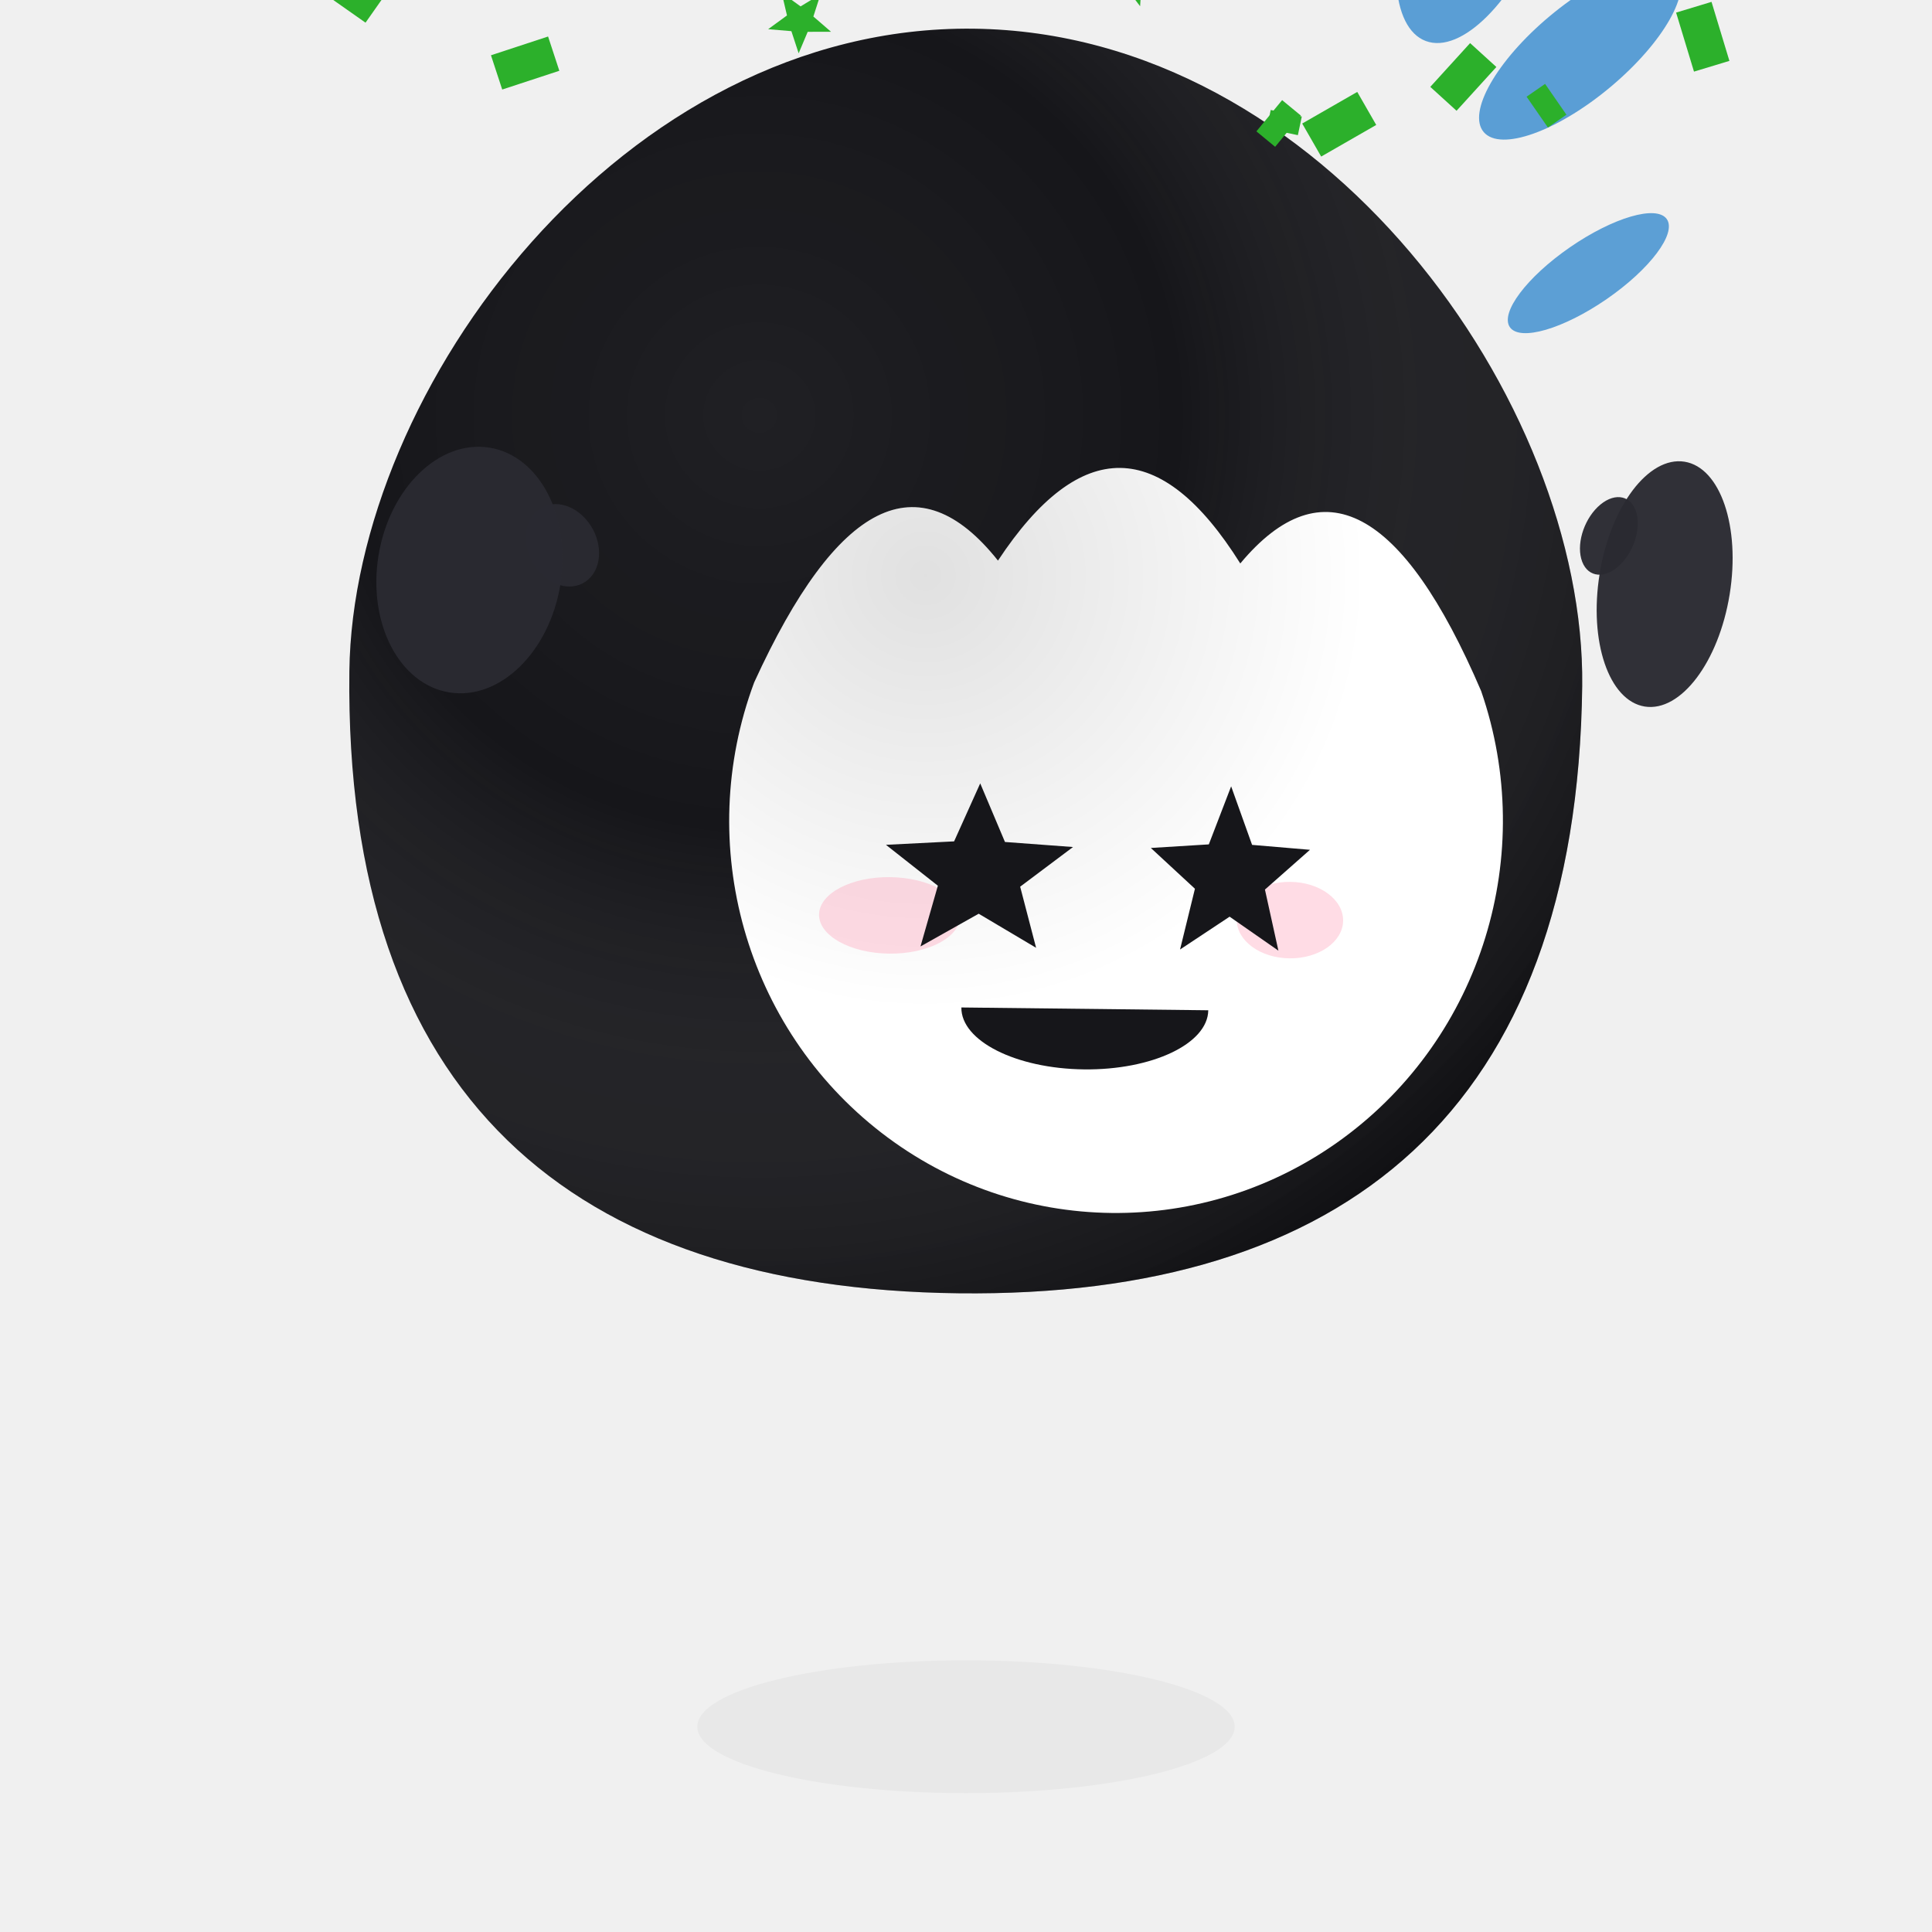
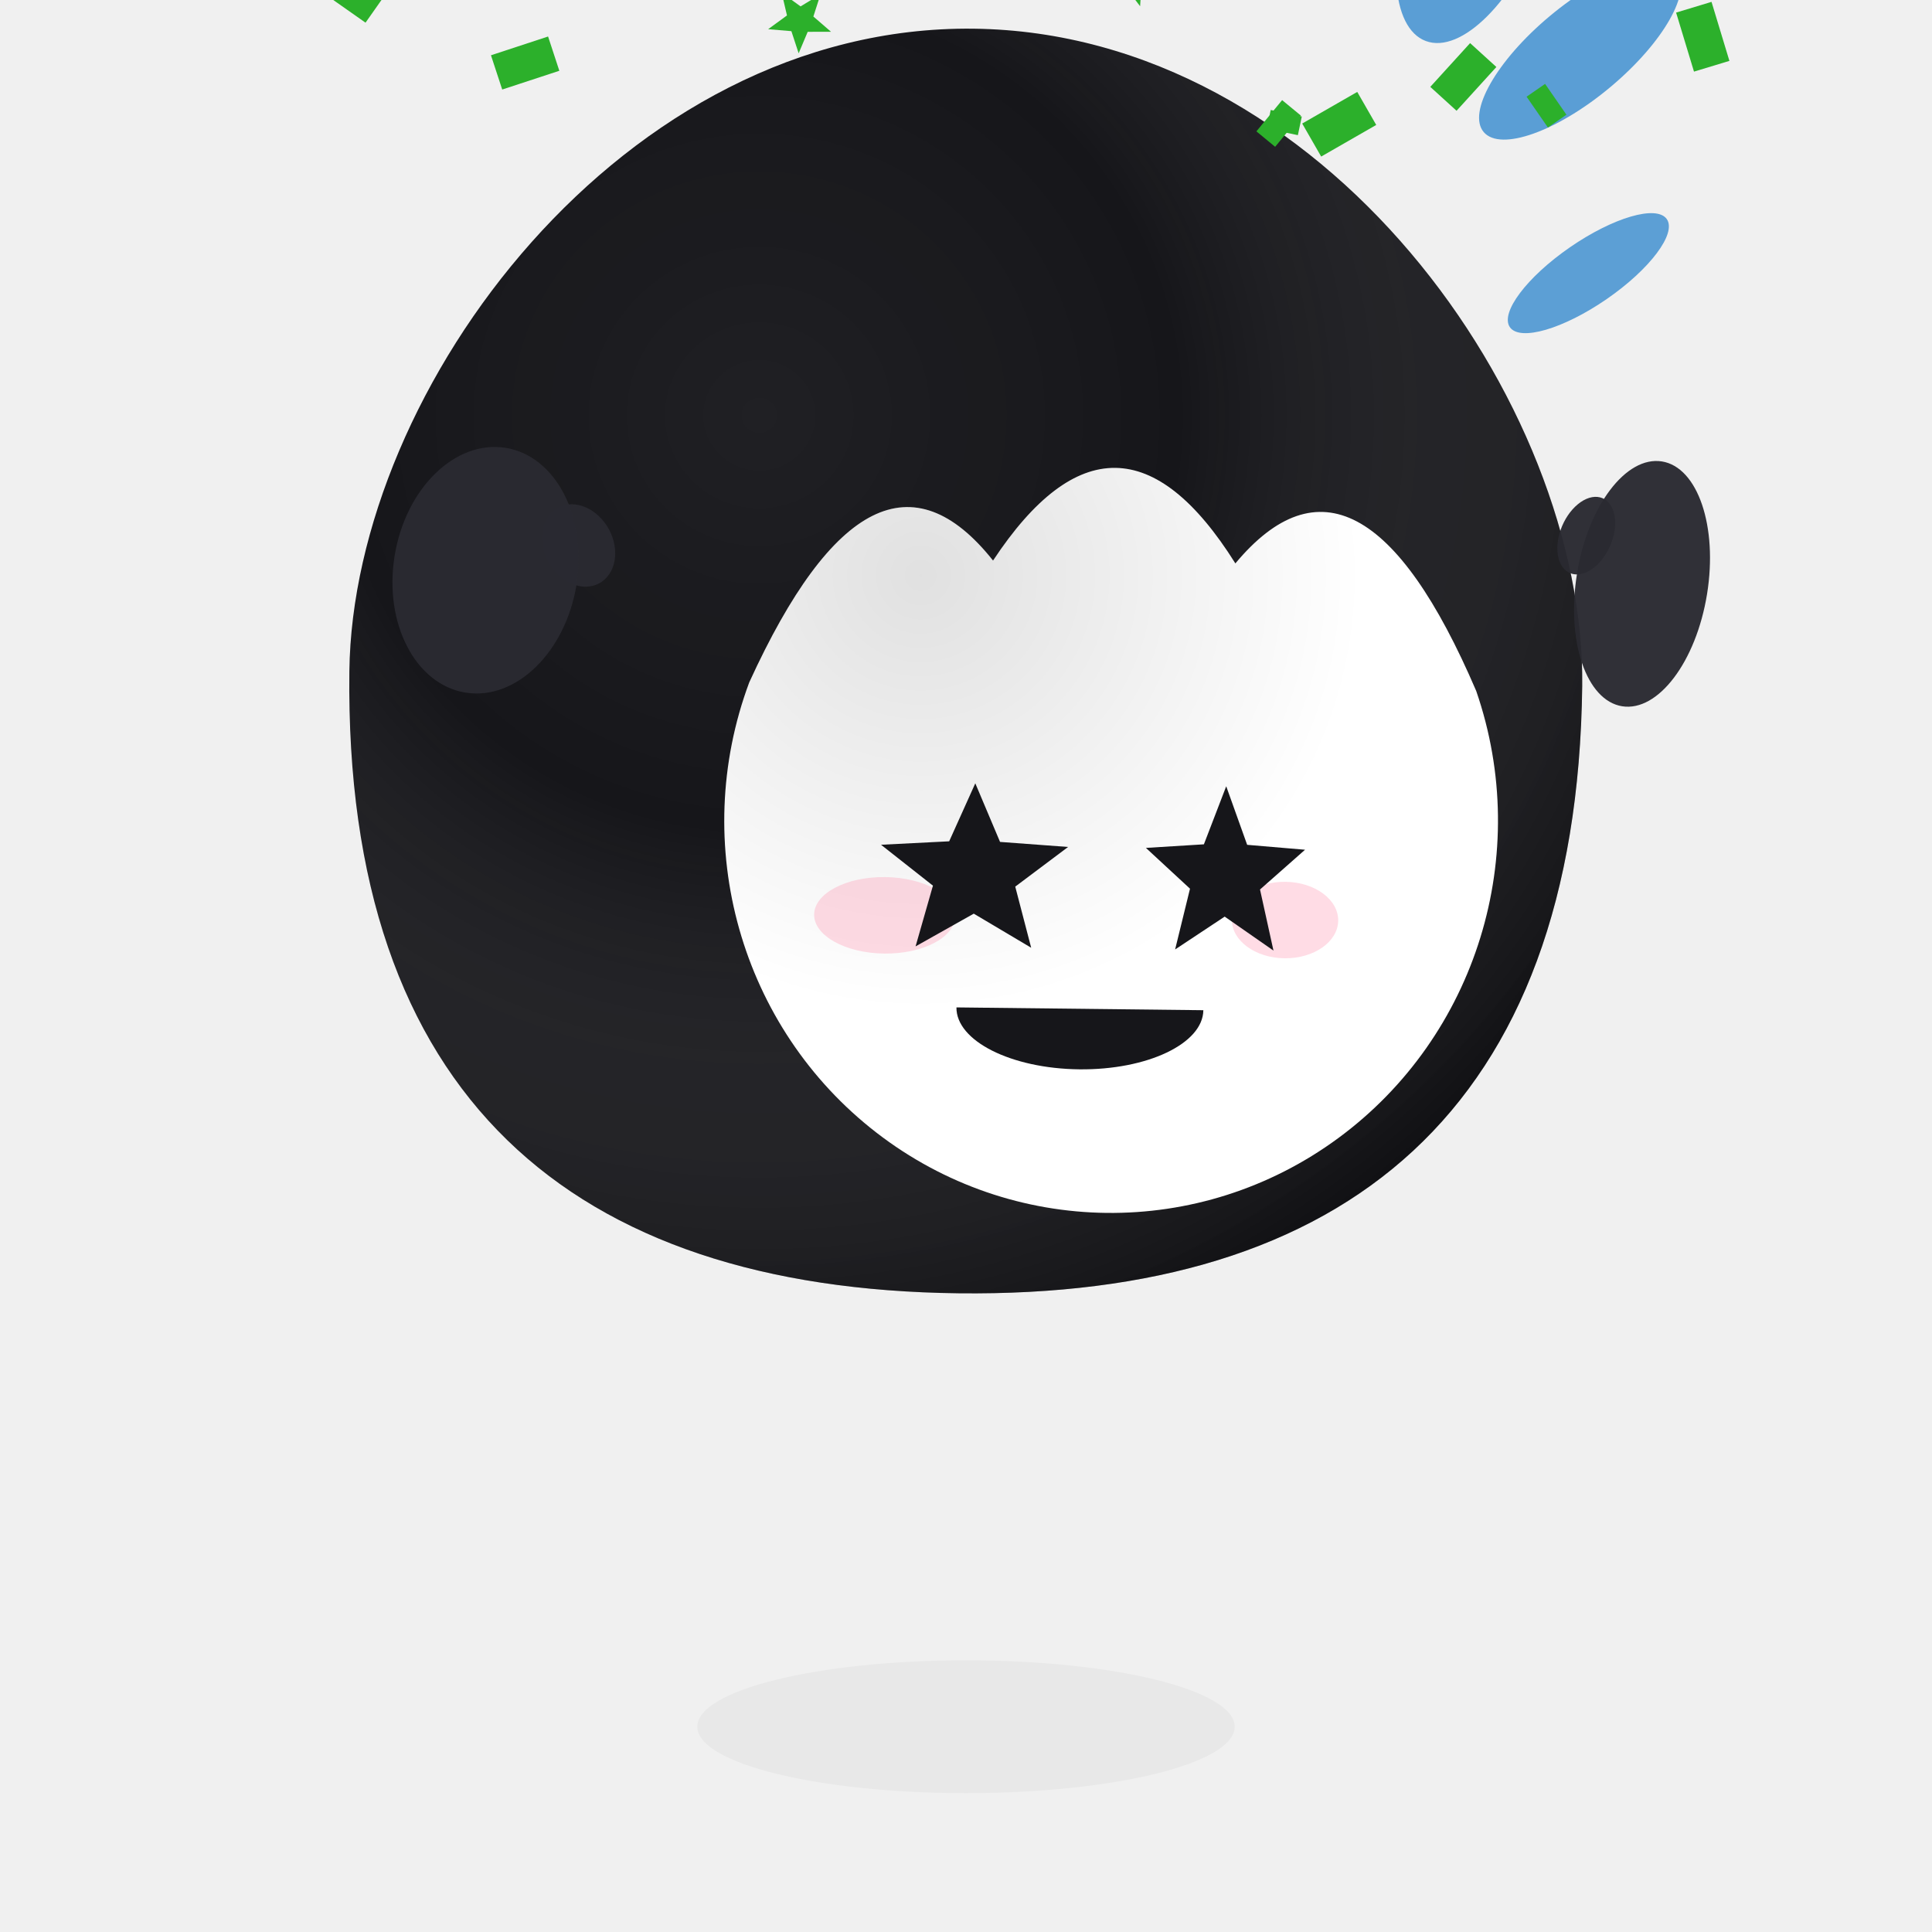
<svg xmlns="http://www.w3.org/2000/svg" width="320" height="320" viewBox="0 0 320 320">
  <defs>
    <radialGradient id="bg0" gradientUnits="userSpaceOnUse" cx="-34" cy="-40" r="162" fx="-34" fy="-40">
      <stop offset="0" stop-color="rgba(255,255,255,0.043)" />
      <stop offset="0.42" stop-color="rgba(255,255,255,0)" />
      <stop offset="1" stop-color="rgba(0,0,0,0.272)" />
    </radialGradient>
    <clipPath id="bc1">
-       <path d="M83.613 3.941C93.095 30.718 84.357 60.717 62.119 77.734C39.881 94.75 9.414 94.75 -12.824 77.734C-35.063 60.717 -43.801 30.718 -34.318 3.941Q-14.663 -41.061 4.992 -16.567Q24.647 -47.525 44.302 -16.567Q63.958 -41.061 83.613 3.941Z" transform="matrix(1.021 0.012 -0.012 1.007 160 109.48)" />
+       <path d="M0 -102.44C55.94 -102.44 98.5 -43.025 98.5 2.868C98.5 71.708 61.733 102.44 0 102.44C-61.733 102.44 -98.5 71.708 -98.5 2.868C-98.5 -43.025 -55.94 -102.44 0 -102.44ZM-3.952 -95.318C48.073 -95.318 87.653 -38.874 87.653 4.725C87.653 70.123 53.46 99.318 -3.952 99.318C-61.364 99.318 -95.557 70.123 -95.557 4.725C-95.557 -38.874 -55.976 -95.318 -3.952 -95.318Z" transform="matrix(1.021 0.012 -0.012 1.007 160 109.48)" />
    </clipPath>
-     <radialGradient id="bg1" gradientUnits="userSpaceOnUse" cx="-6.728" cy="-13.987" r="119.318" fx="-6.728" fy="-13.987">
+     <clipPath id="bc2">
+       <path d="M82.814 3.941C92.296 30.718 83.558 60.717 61.32 77.734C39.082 94.75 8.615 94.75 -13.623 77.734C-35.862 60.717 -44.6 30.718 -35.117 3.941Q-15.462 -41.061 4.193 -16.567Q23.848 -47.525 43.504 -16.567Q63.159 -41.061 82.814 3.941Z" transform="matrix(1.021 0.012 -0.012 1.007 160 109.48)" />
+     </clipPath>
+     <radialGradient id="bg1" gradientUnits="userSpaceOnUse" cx="-7.527" cy="-13.987" r="119.318" fx="-7.527" fy="-13.987">
      <stop offset="0" stop-color="rgba(0,0,0,0.12)" />
      <stop offset="0.6" stop-color="rgba(0,0,0,0)" />
    </radialGradient>
-     <clipPath id="bc2">
-       <path d="M83.613 3.941C93.095 30.718 84.357 60.717 62.119 77.734C39.881 94.75 9.414 94.75 -12.824 77.734C-35.063 60.717 -43.801 30.718 -34.318 3.941Q-14.663 -41.061 4.992 -16.567Q24.647 -47.525 44.302 -16.567Q63.958 -41.061 83.613 3.941Z" transform="matrix(1.021 0.012 -0.012 1.007 160 109.48)" />
+     <clipPath id="bc3">
+       <path d="M82.814 3.941C92.296 30.718 83.558 60.717 61.32 77.734C39.082 94.75 8.615 94.75 -13.623 77.734C-35.862 60.717 -44.6 30.718 -35.117 3.941Q-15.462 -41.061 4.193 -16.567Q23.848 -47.525 43.504 -16.567Q63.159 -41.061 82.814 3.941Z" transform="matrix(1.021 0.012 -0.012 1.007 160 109.48)" />
+     </clipPath>
+     <clipPath id="bc4">
+       <path d="M82.814 3.941C92.296 30.718 83.558 60.717 61.32 77.734C39.082 94.75 8.615 94.75 -13.623 77.734C-35.862 60.717 -44.6 30.718 -35.117 3.941Q-15.462 -41.061 4.193 -16.567Q23.848 -47.525 43.504 -16.567Q63.159 -41.061 82.814 3.941Z" transform="matrix(1.021 0.012 -0.012 1.007 160 109.48)" />
    </clipPath>
  </defs>
  <path d="M44.502 126C44.502 132.075 24.578 137 0 137C-24.578 137 -44.502 132.075 -44.502 126C-44.502 119.925 -24.578 115 0 115C24.578 115 44.502 119.925 44.502 126" fill="rgba(22,22,26,0.13)" fill-opacity="0.264" transform="matrix(1 0 0 1 160 160)" />
  <path d="M-3.952 -96.8C48.865 -96.8 89.048 -39.496 89.048 4.766C89.048 71.16 54.335 100.8 -3.952 100.8C-62.238 100.8 -96.952 71.16 -96.952 4.766C-96.952 -39.496 -56.768 -96.8 -3.952 -96.8Z" fill="#16161A" transform="matrix(1.021 0.012 -0.012 1.007 160 109.48)" />
  <path d="M0 -104C56.792 -104 100 -43.68 100 2.912C100 72.8 62.674 104 0 104C-62.674 104 -100 72.8 -100 2.912C-100 -43.68 -56.792 -104 0 -104Z" fill="#16161A" transform="matrix(1.021 0.012 -0.012 1.007 160 109.48)" />
  <path d="M0 -104C56.792 -104 100 -43.68 100 2.912C100 72.8 62.674 104 0 104C-62.674 104 -100 72.8 -100 2.912C-100 -43.68 -56.792 -104 0 -104ZM-3.952 -96.8C48.865 -96.8 89.048 -39.496 89.048 4.766C89.048 71.16 54.335 100.8 -3.952 100.8C-62.238 100.8 -96.952 71.16 -96.952 4.766C-96.952 -39.496 -56.768 -96.8 -3.952 -96.8Z" fill="url(#bg0)" transform="matrix(1.021 0.012 -0.012 1.007 160 109.48)" />
-   <path d="M83.613 3.941C93.095 30.718 84.357 60.717 62.119 77.734C39.881 94.75 9.414 94.75 -12.824 77.734C-35.063 60.717 -43.801 30.718 -34.318 3.941Q-14.663 -41.061 4.992 -16.567Q24.647 -47.525 44.302 -16.567Q63.958 -41.061 83.613 3.941Z" fill="#FFFFFF" transform="matrix(1.021 0.012 -0.012 1.007 160 109.48)" />
  <g clip-path="url(#bc1)">
-     <path d="M83.613 3.941C93.095 30.718 84.357 60.717 62.119 77.734C39.881 94.75 9.414 94.75 -12.824 77.734C-35.063 60.717 -43.801 30.718 -34.318 3.941Q-14.663 -41.061 4.992 -16.567Q24.647 -47.525 44.302 -16.567Q63.958 -41.061 83.613 3.941Z" fill="url(#bg1)" transform="matrix(1.021 0.012 -0.012 1.007 160 109.48)" />
+     <path d="M82.814 3.941C92.296 30.718 83.558 60.717 61.32 77.734C39.082 94.75 8.615 94.75 -13.623 77.734C-35.862 60.717 -44.6 30.718 -35.117 3.941Q-15.462 -41.061 4.193 -16.567Q23.848 -47.525 43.504 -16.567Q63.159 -41.061 82.814 3.941Z" fill="#FFFFFF" transform="matrix(1.021 0.012 -0.012 1.007 160 109.48)" />
+     <g clip-path="url(#bc2)">
+       <path d="M82.814 3.941C92.296 30.718 83.558 60.717 61.32 77.734C39.082 94.75 8.615 94.75 -13.623 77.734C-35.862 60.717 -44.6 30.718 -35.117 3.941Q-15.462 -41.061 4.193 -16.567Q23.848 -47.525 43.504 -16.567Q63.159 -41.061 82.814 3.941Z" fill="url(#bg1)" transform="matrix(1.021 0.012 -0.012 1.007 160 109.48)" />
+     </g>
+     <g clip-path="url(#bc3)">
+       <path d="M11.5 0C11.5 3.866 6.351 7 0 7C-6.351 7 -11.5 3.866 -11.5 0C-11.5 -3.866 -6.351 -7 0 -7C6.351 -7 11.5 -3.866 11.5 0" fill="rgba(255,138,168,0.42)" fill-opacity="0.7" transform="matrix(1.016 0.012 -0.011 0.905 146.53 151.607)" />
+       <path d="M11.5 0C11.5 3.866 6.351 7 0 7C-6.351 7 -11.5 3.866 -11.5 0C-11.5 -3.866 -6.351 -7 0 -7C6.351 -7 11.5 -3.866 11.5 0" fill="rgba(255,138,168,0.42)" fill-opacity="0.7" transform="matrix(0.766 0.009 -0.011 0.905 212.839 152.388)" />
+     </g>
+     <g clip-path="url(#bc4)">
+       <path d="M0 -16L4.138 -5.695L15.217 -4.944L6.695 2.175L9.405 12.944L0 7.04L-9.405 12.944L-6.695 2.175L-15.217 -4.944L-4.138 -5.695Z" fill="#16161A" transform="matrix(1.018 0.012 -0.011 0.937 161.364 144.734)" />
+       <path d="M0 -16L4.138 -5.695L15.217 -4.944L6.695 2.175L9.405 12.944L0 7.04L-9.405 12.944L-6.695 2.175L-15.217 -4.944L-4.138 -5.695Z" fill="#16161A" transform="matrix(0.866 0.01 -0.011 0.937 202.924 145.224)" />
+       <path d="M-21.08 0L21.08 0C21.08 6.835 11.642 12.376 0 12.376C-11.642 12.376 -21.08 6.835 -21.08 0Z" fill="#16161A" transform="matrix(0.97 0.011 -0.01 0.81 178.865 167.09)" />
+     </g>
  </g>
-   <path d="M11.5 0C11.5 3.866 6.351 7 0 7C-6.351 7 -11.5 3.866 -11.5 0C-11.5 -3.866 -6.351 -7 0 -7C6.351 -7 11.5 -3.866 11.5 0" fill="rgba(255,138,168,0.42)" fill-opacity="0.7" transform="matrix(1.016 0.012 -0.011 0.905 147.345 151.617)" />
-   <path d="M11.5 0C11.5 3.866 6.351 7 0 7C-6.351 7 -11.5 3.866 -11.5 0C-11.5 -3.866 -6.351 -7 0 -7C6.351 -7 11.5 -3.866 11.5 0" fill="rgba(255,138,168,0.42)" fill-opacity="0.7" transform="matrix(0.766 0.009 -0.011 0.905 213.654 152.398)" />
-   <g clip-path="url(#bc2)">
-     <path d="M0 -16L4.138 -5.695L15.217 -4.944L6.695 2.175L9.405 12.944L0 7.04L-9.405 12.944L-6.695 2.175L-15.217 -4.944L-4.138 -5.695Z" fill="#16161A" transform="matrix(1.018 0.012 -0.011 0.937 162.179 144.744)" />
-     <path d="M0 -16L4.138 -5.695L15.217 -4.944L6.695 2.175L9.405 12.944L0 7.04L-9.405 12.944L-6.695 2.175L-15.217 -4.944L-4.138 -5.695Z" fill="#16161A" transform="matrix(0.866 0.01 -0.011 0.937 203.74 145.234)" />
-     <path d="M-21.08 0L21.08 0C21.08 6.835 11.642 12.376 0 12.376C-11.642 12.376 -21.08 6.835 -21.08 0Z" fill="#16161A" transform="matrix(0.97 0.011 -0.01 0.81 179.68 167.1)" />
-   </g>
-   <path d="M-10.215 -10.816C-8.289 -8.119 -9.498 -3.956 -12.914 -1.517C-16.33 0.922 -20.66 0.713 -22.585 -1.984C-24.511 -4.681 -23.302 -8.844 -19.886 -11.283C-16.47 -13.722 -12.14 -13.513 -10.215 -10.816" fill="#2A2A31" fill-opacity="0.962" transform="matrix(-0.876 -0.138 -0.161 0.994 77.756 94.416)" />
-   <path d="M17.2 0C17.2 11.267 9.499 20.4 0 20.4C-9.499 20.4 -17.2 11.267 -17.2 0C-17.2 -11.267 -9.499 -20.4 0 -20.4C9.499 -20.4 17.2 -11.267 17.2 0" fill="#2A2A31" fill-opacity="0.962" transform="matrix(-0.876 -0.138 -0.161 0.994 77.756 94.416)" />
-   <path d="M-10.215 -10.816C-8.289 -8.119 -9.498 -3.956 -12.914 -1.517C-16.33 0.922 -20.66 0.713 -22.585 -1.984C-24.511 -4.681 -23.302 -8.844 -19.886 -11.283C-16.47 -13.722 -12.14 -13.513 -10.215 -10.816" fill="#2A2A31" fill-opacity="0.962" transform="matrix(0.626 0.099 -0.161 0.994 275.718 96.749)" />
-   <path d="M17.2 0C17.2 11.267 9.499 20.4 0 20.4C-9.499 20.4 -17.2 11.267 -17.2 0C-17.2 -11.267 -9.499 -20.4 0 -20.4C9.499 -20.4 17.2 -11.267 17.2 0" fill="#2A2A31" fill-opacity="0.962" transform="matrix(0.626 0.099 -0.161 0.994 275.718 96.749)" />
+   <path d="M-10.215 -10.816C-8.289 -8.119 -9.498 -3.956 -12.914 -1.517C-16.33 0.922 -20.66 0.713 -22.585 -1.984C-24.511 -4.681 -23.302 -8.844 -19.886 -11.283C-16.47 -13.722 -12.14 -13.513 -10.215 -10.816" fill="#2A2A31" fill-opacity="0.962" transform="matrix(-0.876 -0.138 -0.161 0.994 80.427 94.447)" />
+   <path d="M17.2 0C17.2 11.267 9.499 20.4 0 20.4C-9.499 20.4 -17.2 11.267 -17.2 0C-17.2 -11.267 -9.499 -20.4 0 -20.4C9.499 -20.4 17.2 -11.267 17.2 0" fill="#2A2A31" fill-opacity="0.962" transform="matrix(-0.876 -0.138 -0.161 0.994 80.427 94.447)" />
+   <path d="M-10.215 -10.816C-8.289 -8.119 -9.498 -3.956 -12.914 -1.517C-16.33 0.922 -20.66 0.713 -22.585 -1.984C-24.511 -4.681 -23.302 -8.844 -19.886 -11.283C-16.47 -13.722 -12.14 -13.513 -10.215 -10.816" fill="#2A2A31" fill-opacity="0.962" transform="matrix(0.626 0.099 -0.161 0.994 271.972 96.704)" />
+   <path d="M17.2 0C17.2 11.267 9.499 20.4 0 20.4C-9.499 20.4 -17.2 11.267 -17.2 0C-17.2 -11.267 -9.499 -20.4 0 -20.4C9.499 -20.4 17.2 -11.267 17.2 0" fill="#2A2A31" fill-opacity="0.962" transform="matrix(0.626 0.099 -0.161 0.994 271.972 96.704)" />
  <path d="M11.102 0C11.102 13.704 6.131 24.814 0 24.814C-6.131 24.814 -11.102 13.704 -11.102 0C-11.102 -13.704 -6.131 -24.814 0 -24.814C6.131 -24.814 11.102 -13.704 11.102 0" fill="#1478C9" fill-opacity="0.677" transform="matrix(0.955 0.356 -0.36 0.942 245.094 -16.579)" />
  <path d="M7.634 0C7.634 11.316 4.216 20.49 0 20.49C-4.216 20.49 -7.634 11.316 -7.634 0C-7.634 -11.316 -4.216 -20.49 0 -20.49C4.216 -20.49 7.634 -11.316 7.634 0" fill="#1478C9" fill-opacity="0.677" transform="matrix(0.66 0.768 -0.778 0.651 261.702 8.55)" />
  <path d="M5.2 0C5.2 8.579 2.872 15.534 0 15.534C-2.872 15.534 -5.2 8.579 -5.2 0C-5.2 -8.579 -2.872 -15.534 0 -15.534C2.872 -15.534 5.2 -8.579 5.2 0" fill="#1478C9" fill-opacity="0.668" transform="matrix(0.585 0.825 -0.836 0.577 263.08 45.244)" />
  <path d="M-5.258 -3.155H5.258V3.155H-5.258Z" fill="#2CB02B" transform="matrix(-0.867 0.498 -0.498 -0.867 221.816 20.578)" />
  <path d="M-4.691 -2.814H4.691V2.814H-4.691Z" fill="#2CB02B" transform="matrix(-0.346 -0.938 0.938 -0.346 197.159 -51.806)" />
  <path d="M-3.069 -1.842H3.069V1.842H-3.069Z" fill="#2CB02B" transform="matrix(0.744 -0.668 0.668 0.744 139.984 -23.523)" />
  <path d="M-2.724 -1.635H2.724V1.635H-2.724Z" fill="#2CB02B" transform="matrix(-0.992 -0.123 0.123 -0.992 145.937 -4.556)" />
  <path d="M-3.376 -2.026H3.376V2.026H-3.376Z" fill="#2CB02B" transform="matrix(-0.999 0.053 -0.053 -0.999 182.823 -4.475)" />
  <path d="M-4.899 -2.94H4.899V2.94H-4.899Z" fill="#2CB02B" transform="matrix(-0.673 0.74 -0.74 -0.673 242.374 12.743)" />
  <path d="M-4.291 -2.574H4.291V2.574H-4.291Z" fill="#2CB02B" transform="matrix(-0.47 -0.883 0.883 -0.47 191.068 -34.986)" />
  <path d="M-2.785 -1.671H2.785V1.671H-2.785Z" fill="#2CB02B" transform="matrix(-0.23 0.973 -0.973 -0.23 187.216 -35.366)" />
  <path d="M-4.558 -2.735H4.558V2.735H-4.558Z" fill="#2CB02B" transform="matrix(-0.997 0.077 -0.077 -0.997 210.007 -53.972)" />
  <path d="M-3.468 -2.081H3.468V2.081H-3.468Z" fill="#2CB02B" transform="matrix(-0.566 -0.825 0.825 -0.566 62.494 -14.018)" />
  <path d="M-3.351 -2.011H3.351V2.011H-3.351Z" fill="#2CB02B" transform="matrix(-0.636 0.772 -0.772 -0.636 211.782 20.449)" />
  <path d="M-2.604 -1.563H2.604V1.563H-2.604Z" fill="#2CB02B" transform="matrix(-0.506 0.863 -0.863 -0.506 82.649 -27.173)" />
  <path d="M-2.508 -1.505H2.508V1.505H-2.508Z" fill="#2CB02B" transform="matrix(0.935 0.354 -0.354 0.935 176.641 -53.955)" />
  <path d="M-4.979 -2.987H4.979V2.987H-4.979Z" fill="#2CB02B" transform="matrix(0.95 -0.312 0.312 0.95 86.981 10.439)" />
  <path d="M-5.359 -3.216H5.359V3.216H-5.359Z" fill="#2CB02B" transform="matrix(0.995 -0.101 0.101 0.995 253.343 -17.434)" />
  <path d="M-3.537 -2.122H3.537V2.122H-3.537Z" fill="#2CB02B" transform="matrix(0.881 -0.473 0.473 0.881 168.5 -4.369)" />
  <path d="M-2.711 -1.626H2.711V1.626H-2.711Z" fill="#2CB02B" transform="matrix(0.896 -0.445 0.445 0.896 154.998 -21.868)" />
  <path d="M-5.108 -3.065H5.108V3.065H-5.108Z" fill="#2CB02B" transform="matrix(0.29 0.957 -0.957 0.29 282.03 6.085)" />
  <path d="M-5.17 -3.102H5.17V3.102H-5.17Z" fill="#2CB02B" transform="matrix(-0.855 -0.519 0.519 -0.855 140.444 -62.391)" />
  <path d="M-3.067 -1.84H3.067V1.84H-3.067Z" fill="#2CB02B" transform="matrix(0.382 -0.924 0.924 0.382 167.845 -8.896)" />
  <path d="M-2.554 -1.532H2.554V1.532H-2.554Z" fill="#2CB02B" transform="matrix(0.159 -0.987 0.987 0.159 202.57 -26.634)" />
  <path d="M-3.24 -1.944H3.24V1.944H-3.24Z" fill="#2CB02B" transform="matrix(0.625 0.781 -0.781 0.625 101.377 -10.353)" />
  <path d="M-3.106 -1.864H3.106V1.864H-3.106Z" fill="#2CB02B" transform="matrix(-0.569 -0.822 0.822 -0.569 256.15 17.509)" />
  <path d="M-3.47 -2.082H3.47V2.082H-3.47Z" fill="#2CB02B" transform="matrix(-0.694 0.72 -0.72 -0.694 205.539 -28.168)" />
  <path d="M-4.451 -2.67H4.451V2.67H-4.451Z" fill="#2CB02B" transform="matrix(0.192 0.981 -0.981 0.192 230.192 -4.991)" />
  <path d="M-3.137 -1.882H3.137V1.882H-3.137Z" fill="#2CB02B" transform="matrix(-0.929 -0.369 0.369 -0.929 211.51 -8.284)" />
  <path d="M-5.164 -3.098H5.164V3.098H-5.164Z" fill="#2CB02B" transform="matrix(0.342 0.94 -0.94 0.342 240.614 -46.576)" />
  <path d="M-2.629 -1.578H2.629V1.578H-2.629Z" fill="#2CB02B" transform="matrix(-0.979 -0.206 0.206 -0.979 212.721 20.3)" />
  <path d="M-4.492 -2.695H4.492V2.695H-4.492Z" fill="#2CB02B" transform="matrix(-0.908 0.419 -0.419 -0.908 191.554 -36.226)" />
  <path d="M-4.761 -2.857H4.761V2.857H-4.761Z" fill="#2CB02B" transform="matrix(-0.818 -0.575 0.575 -0.818 58.291 -1.319)" />
  <path d="M0 -9.722L2.4 -3.303L9.246 -3.004L3.883 1.262L5.714 7.865L0 4.083L-5.714 7.865L-3.883 1.262L-9.246 -3.004L-2.4 -3.303Z" fill="#2CB02B" transform="matrix(-0.995 -0.102 0.102 -0.995 180.424 -24.446)" />
  <path d="M0 -7.154L1.766 -2.431L6.803 -2.211L2.857 0.928L4.205 5.787L0 3.004L-4.205 5.787L-2.857 0.928L-6.803 -2.211L-1.766 -2.431Z" fill="#2CB02B" transform="matrix(-0.957 0.289 -0.289 -0.957 186.77 -5.814)" />
  <path d="M0 -10.271L2.536 -3.49L9.769 -3.174L4.103 1.333L6.037 8.31L0 4.314L-6.037 8.31L-4.103 1.333L-9.769 -3.174L-2.536 -3.49Z" fill="#2CB02B" transform="matrix(-0.963 -0.269 0.269 -0.963 145.01 -20.57)" />
  <path d="M0 -7.28L1.797 -2.474L6.924 -2.25L2.908 0.945L4.279 5.89L0 3.058L-4.279 5.89L-2.908 0.945L-6.924 -2.25L-1.797 -2.474Z" fill="#2CB02B" transform="matrix(-0.971 0.239 -0.239 -0.971 188.955 -32.151)" />
  <path d="M0 -9.338L2.305 -3.173L8.881 -2.886L3.73 1.212L5.489 7.555L0 3.922L-5.489 7.555L-3.73 1.212L-8.881 -2.886L-2.305 -3.173Z" fill="#2CB02B" transform="matrix(-0.694 -0.72 0.72 -0.694 116.284 -15.941)" />
  <path d="M0 -7.47L1.844 -2.538L7.105 -2.308L2.984 0.97L4.391 6.044L0 3.137L-4.391 6.044L-2.984 0.97L-7.105 -2.308L-1.844 -2.538Z" fill="#2CB02B" transform="matrix(-0.225 0.974 -0.974 -0.225 169.177 -26.983)" />
  <path d="M0 -7.909L1.953 -2.687L7.522 -2.444L3.159 1.027L4.649 6.399L0 3.322L-4.649 6.399L-3.159 1.027L-7.522 -2.444L-1.953 -2.687Z" fill="#2CB02B" transform="matrix(-0.759 0.651 -0.651 -0.759 165.85 -31.825)" />
  <path d="M0 -5.48L1.353 -1.862L5.212 -1.693L2.189 0.711L3.221 4.433L0 2.302L-3.221 4.433L-2.189 0.711L-5.212 -1.693L-1.353 -1.862Z" fill="#2CB02B" transform="matrix(0.784 0.62 -0.62 0.784 132.505 3.357)" />
  <path d="M0 -7.971L1.968 -2.708L7.581 -2.463L3.184 1.035L4.685 6.449L0 3.348L-4.685 6.449L-3.184 1.035L-7.581 -2.463L-1.968 -2.708Z" fill="#2CB02B" transform="matrix(0.979 0.205 -0.205 0.979 183.167 -23.688)" />
  <path d="M0 -6.527L1.611 -2.218L6.207 -2.017L2.607 0.847L3.836 5.28L0 2.741L-3.836 5.28L-2.607 0.847L-6.207 -2.017L-1.611 -2.218Z" fill="#2CB02B" transform="matrix(-0.769 0.639 -0.639 -0.769 208.83 -8.744)" />
</svg>
